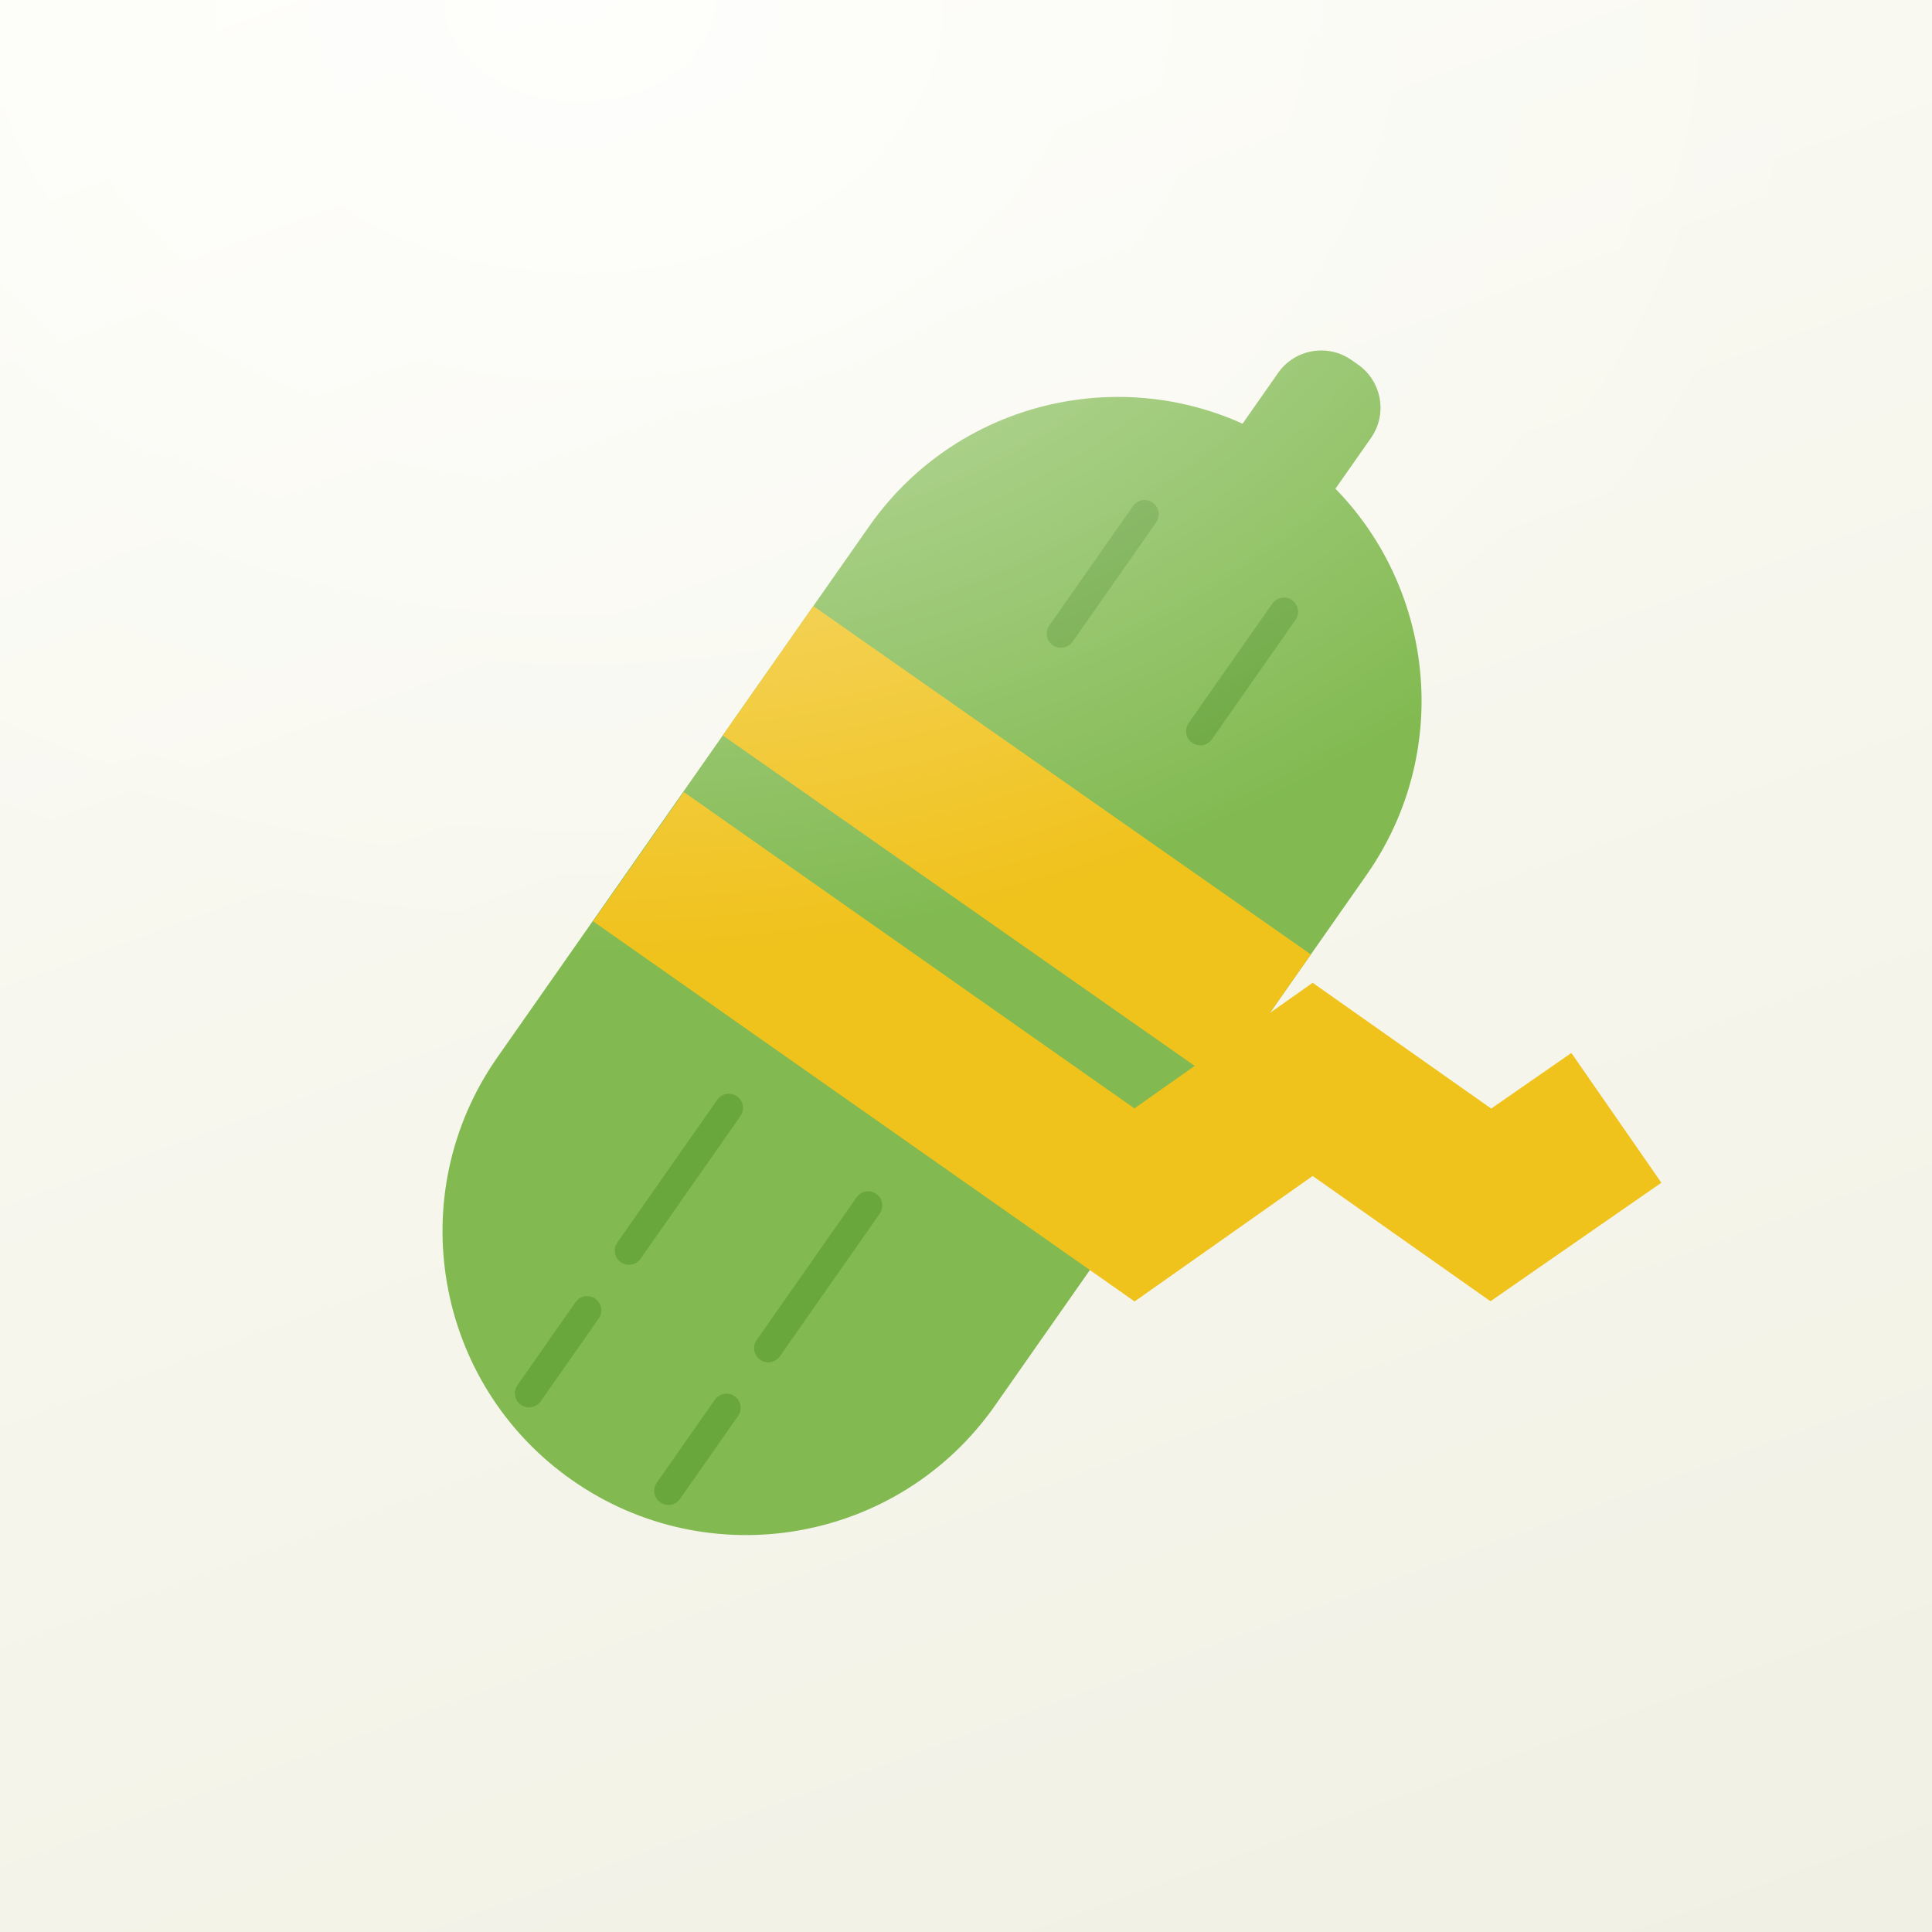
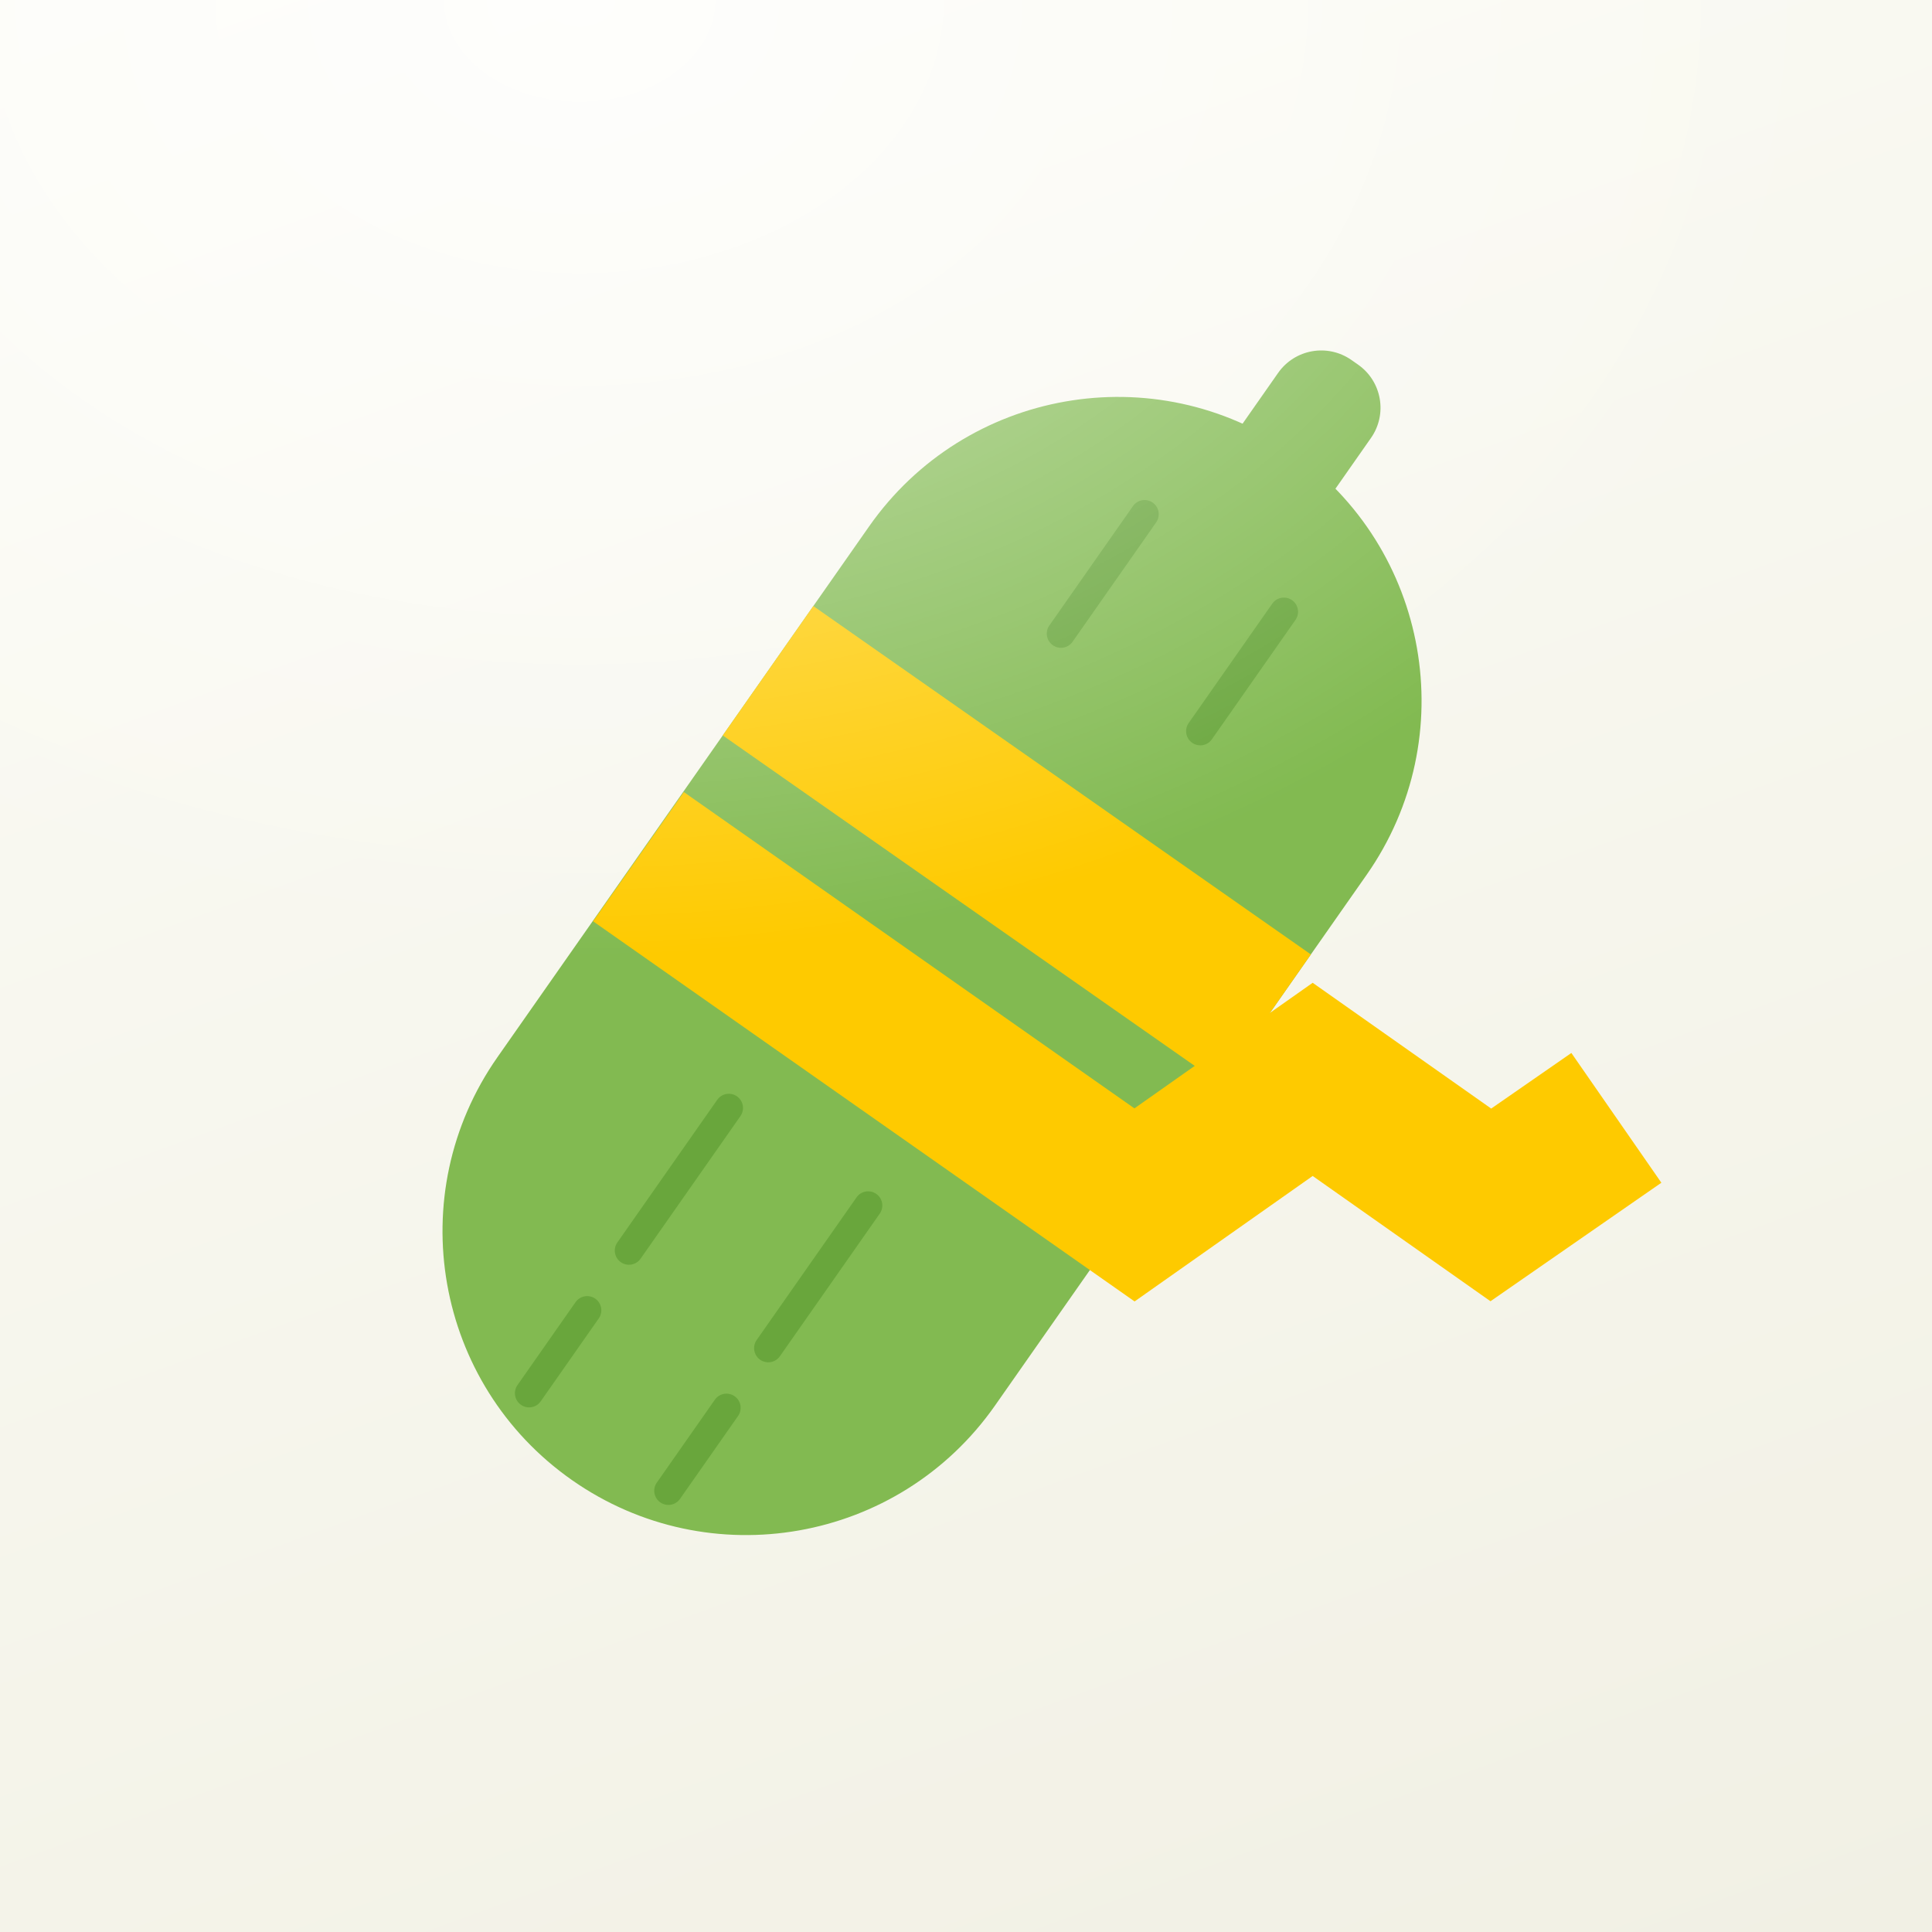
<svg xmlns="http://www.w3.org/2000/svg" width="1024" height="1024" viewBox="0 0 1024 1024">
  <defs>
    <linearGradient id="field" gradientUnits="userSpaceOnUse" x1="287.4" y1="-104.9" x2="736.6" y2="1128.9">
      <stop offset="0" stop-color="#FCFCF6" />
      <stop offset="1" stop-color="#F1F0E4" />
    </linearGradient>
    <radialGradient id="gloss" gradientUnits="userSpaceOnUse" cx="307.2" cy="0" r="1228.8" gradientTransform="matrix(1 0 0 0.75 0 0)">
      <stop offset="0" stop-color="#fff" stop-opacity="0.7" />
      <stop offset="0.55" stop-color="#fff" stop-opacity="0" />
    </radialGradient>
  </defs>
  <rect width="1024" height="1024" fill="url(#field)" />
  <g transform="translate(-18 0) translate(512 512) scale(1.0731) translate(-512 -512)">
    <g transform="rotate(35 512 512)" fill="#82BA51">
      <rect x="362" y="202" width="300" height="620" rx="150" />
      <rect x="484" y="148" width="56" height="84" rx="26" />
    </g>
    <g transform="rotate(35 512 512)" fill="#69A63C">
      <rect x="463" y="262" width="14" height="86" rx="7" />
      <rect x="547" y="262" width="14" height="86" rx="7" />
      <rect x="463" y="620" width="14" height="100" rx="7" />
      <rect x="547" y="620" width="14" height="100" rx="7" />
      <rect x="463" y="742" width="14" height="64" rx="7" />
      <rect x="547" y="742" width="14" height="64" rx="7" />
    </g>
-     <g transform="rotate(35 512 512)" fill="#F0C21C">
+     <g transform="rotate(35 512 512)" fill="#FECA00">
      <rect x="362" y="400" width="300" height="78" />
    </g>
-     <path d="M367 458 L 612 630 L 700 568 L 788 630 L 850 587" fill="none" stroke="#F0C21C" stroke-width="78" stroke-linejoin="miter" stroke-linecap="butt" />
+     <path d="M367 458 L 612 630 L 700 568 L 788 630 L 850 587" fill="none" stroke="#FECA00" stroke-width="78" stroke-linejoin="miter" stroke-linecap="butt" />
  </g>
  <rect width="1024" height="1024" fill="url(#gloss)" />
</svg>
